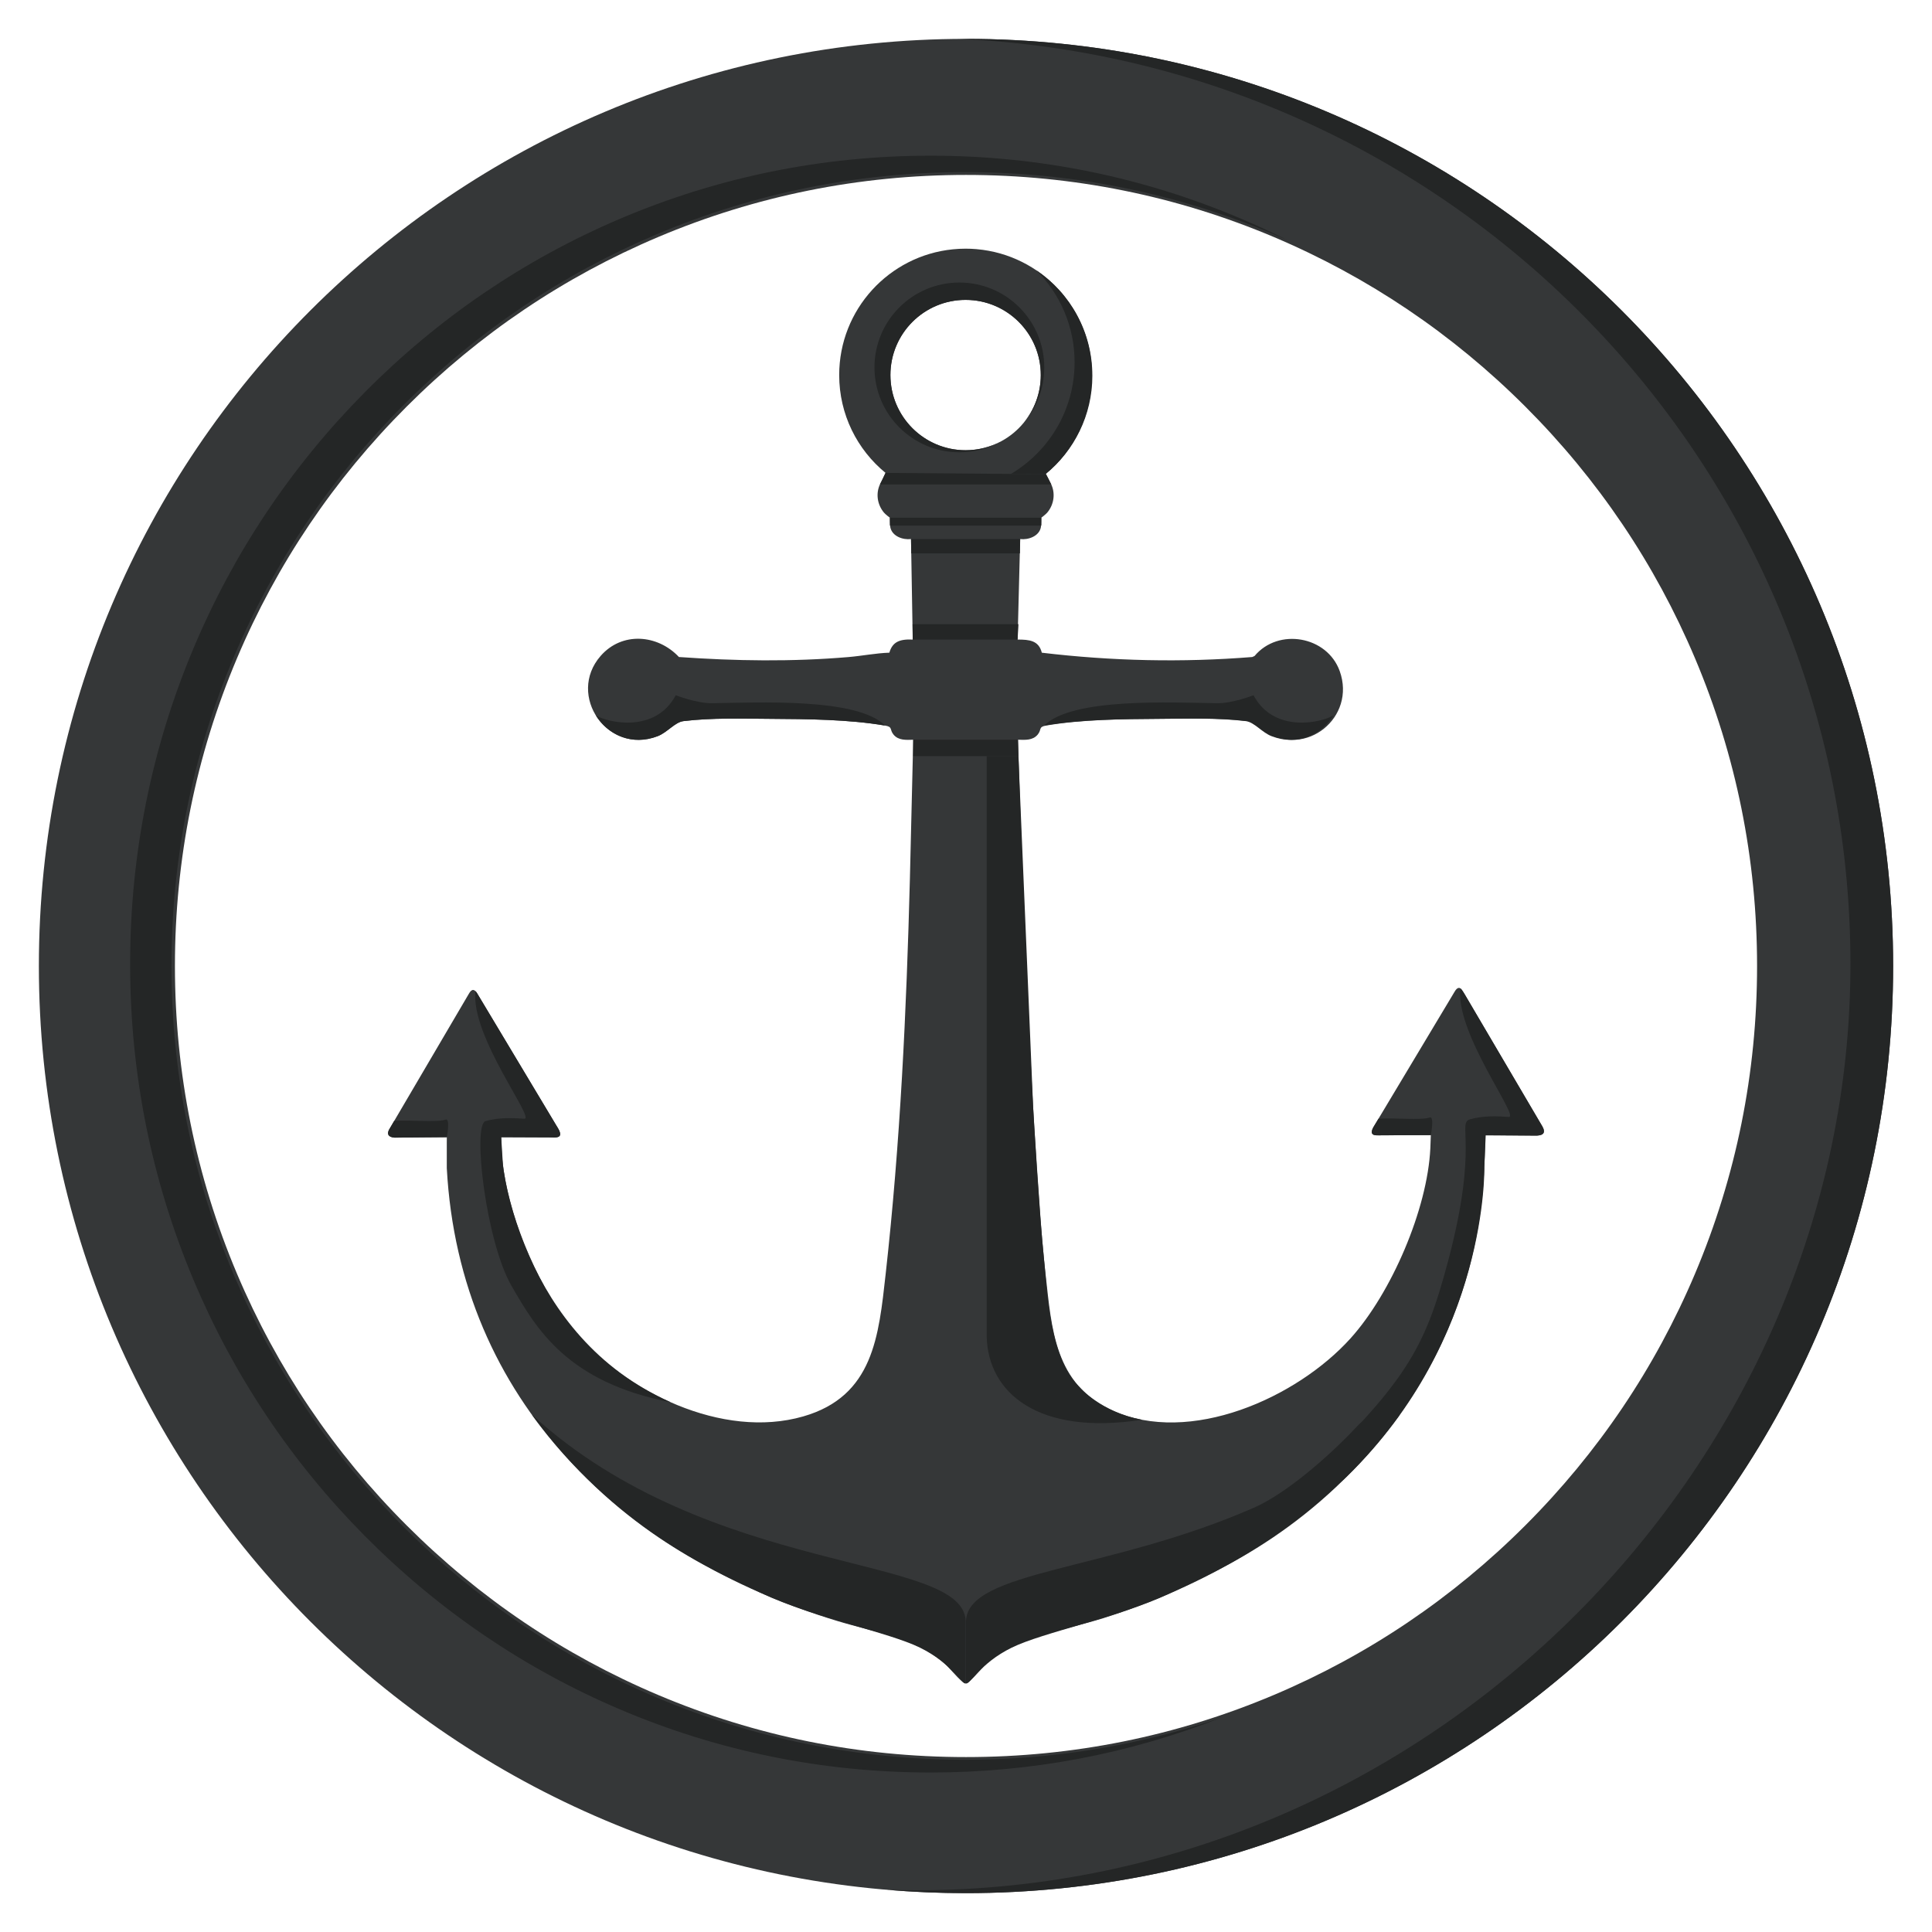
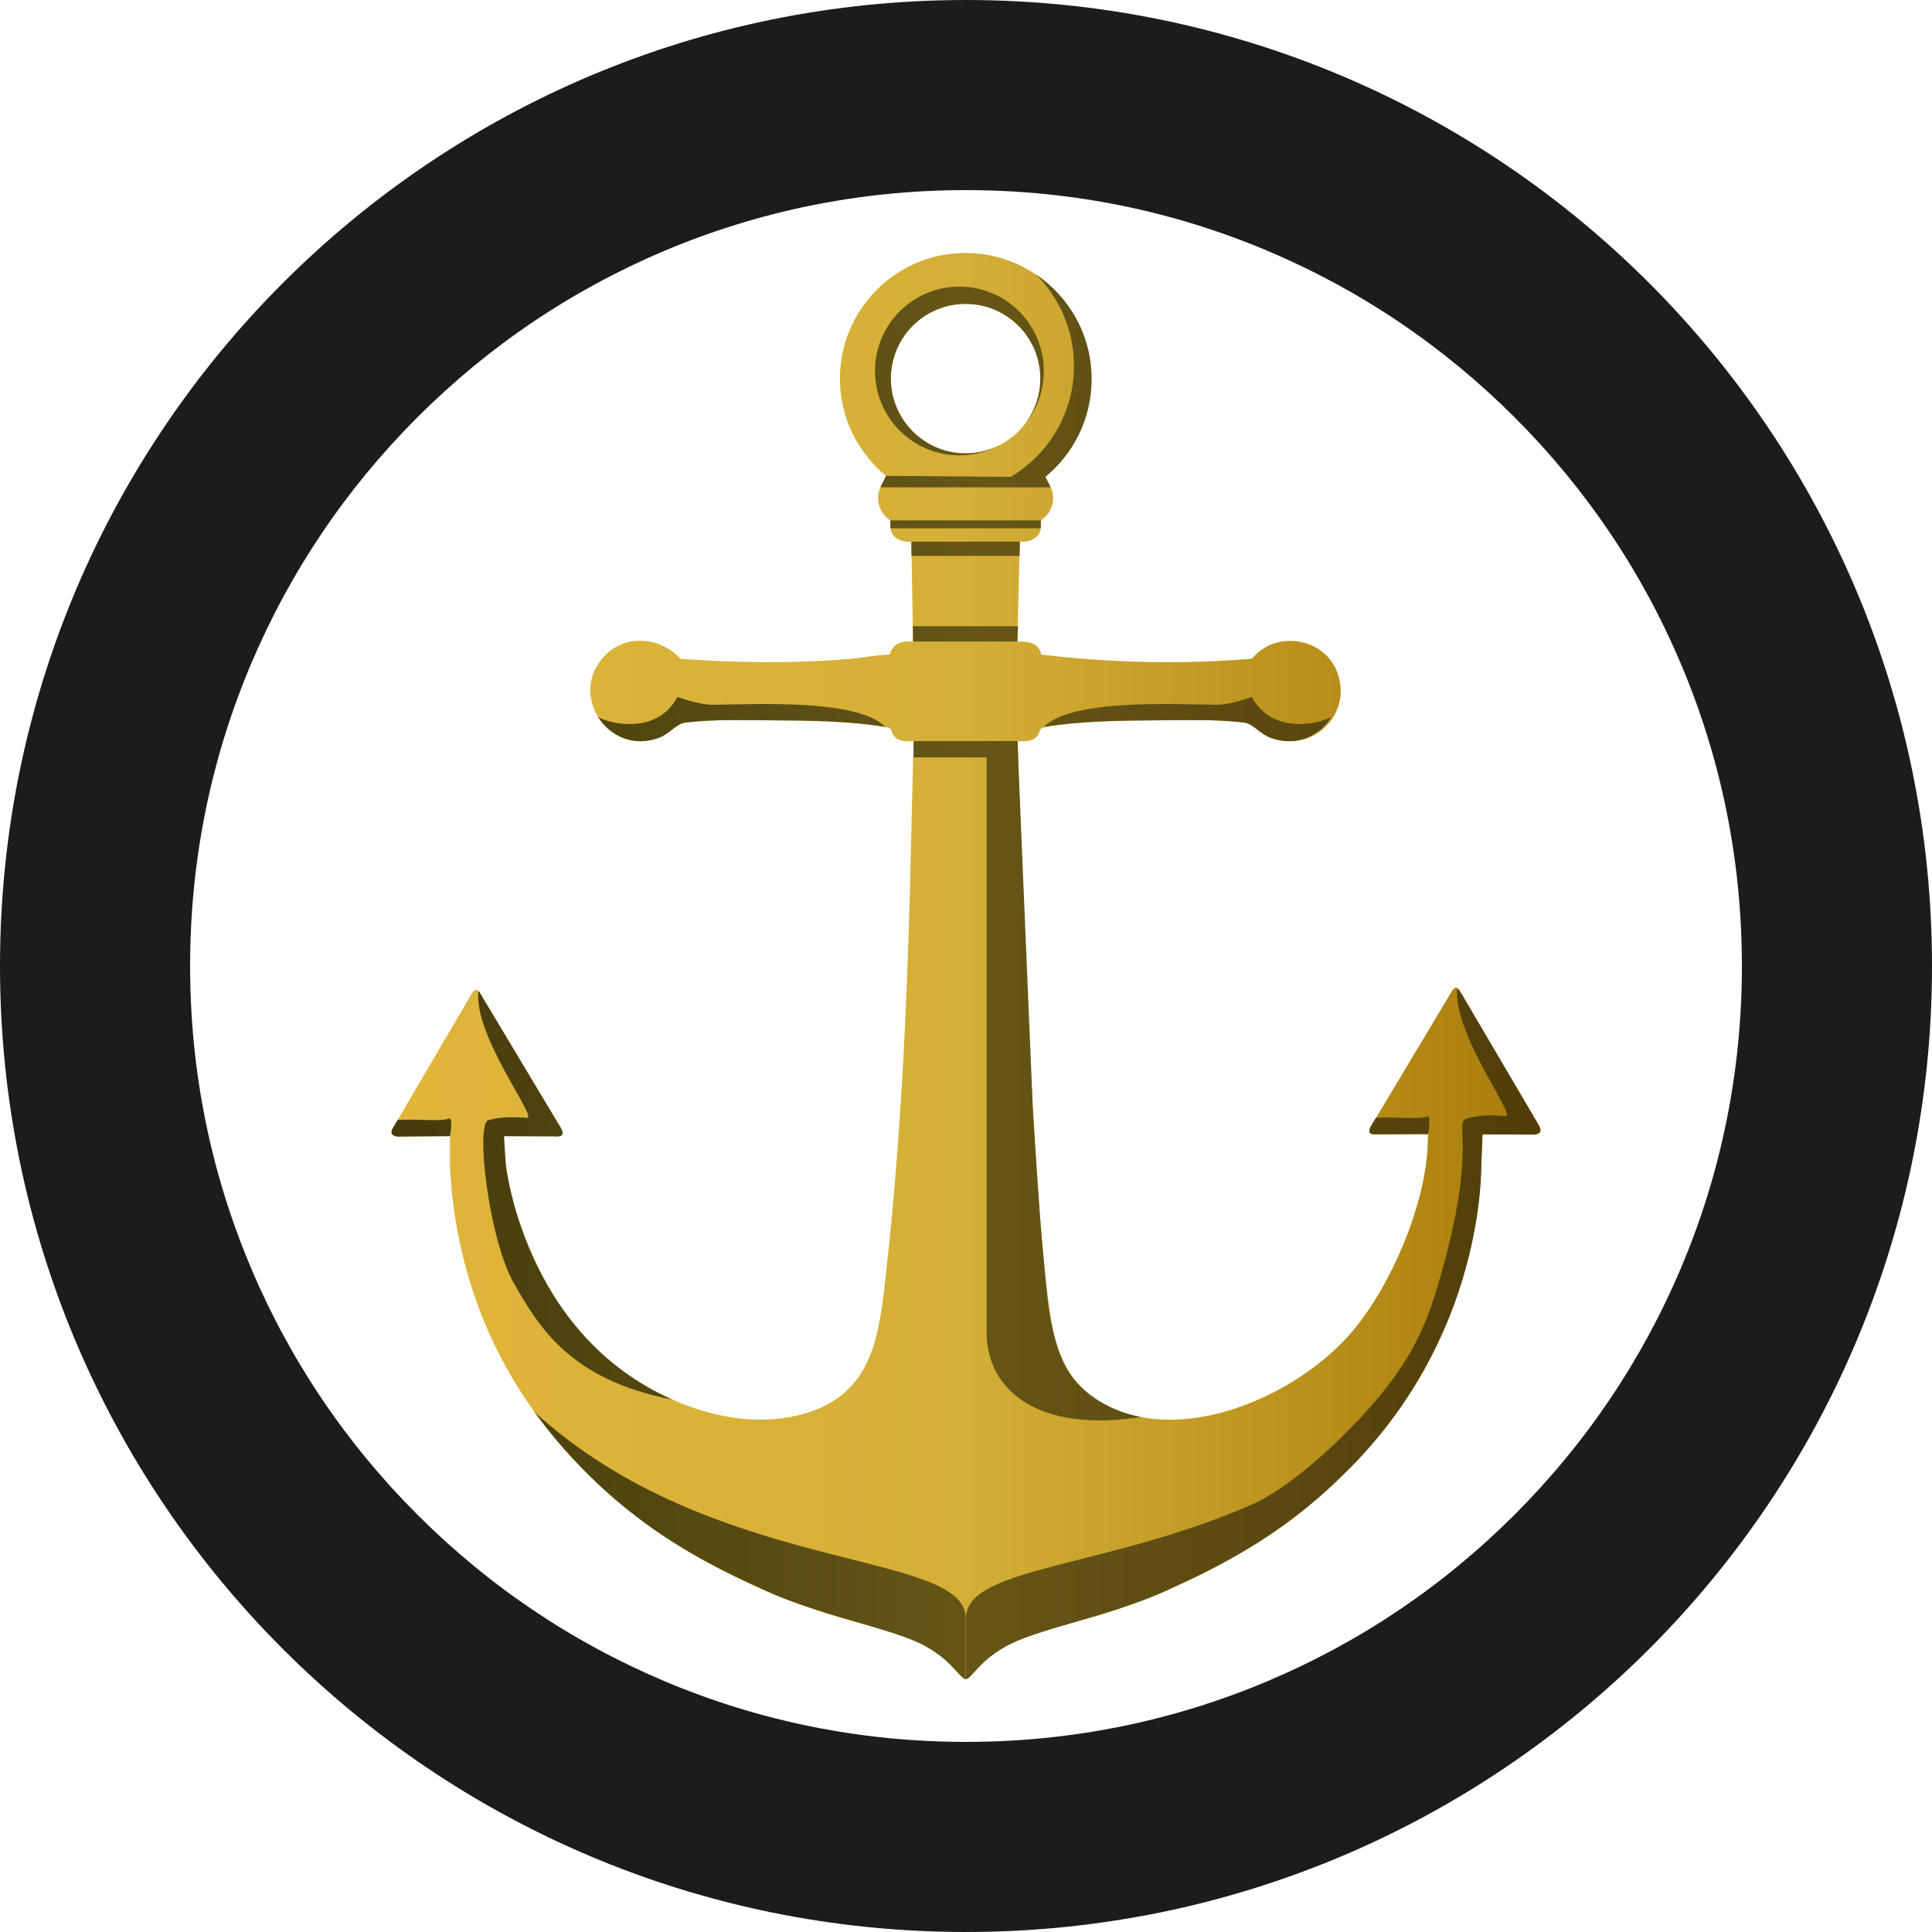
- <svg xmlns="http://www.w3.org/2000/svg" id="Ebene_2" data-name="Ebene 2" viewBox="0 0 994 994">
-   <rect width="994" height="994" fill="#ffffff" />
+ <svg xmlns="http://www.w3.org/2000/svg" id="Ebene_2" data-name="Ebene 2" viewBox="0 0 1000 1000">
+   <rect width="1000" height="1000" fill="#ffffff" />
  <defs>
    <style>
      .cls-1 {
-         fill: #fff;
+         fill: url(#Unbenannter_Verlauf_3);
      }

      .cls-2 {
-         fill: #353738;
+         fill: #1d1b1b;
+         stroke: #1d1b1b;
+         stroke-miterlimit: 10;
+         stroke-width: 20px;
      }

      .cls-3 {
-         fill: #242626;
+         fill: url(#Unbenannter_Verlauf_141);
      }
    </style>
+     <linearGradient id="Unbenannter_Verlauf_3" data-name="Unbenannter Verlauf 3" x1="202.66" y1="500.01" x2="797.33" y2="500.01" gradientUnits="userSpaceOnUse">
+       <stop offset="0" stop-color="#e0b53a" />
+       <stop offset=".5" stop-color="#d4af37" />
+       <stop offset="1" stop-color="#a97c0a" />
+     </linearGradient>
+     <linearGradient id="Unbenannter_Verlauf_141" data-name="Unbenannter Verlauf 141" x1="202.64" y1="505.59" x2="797.35" y2="505.59" gradientUnits="userSpaceOnUse">
+       <stop offset="0" stop-color="#453b0b" />
+       <stop offset=".51" stop-color="#655617" />
+       <stop offset="1" stop-color="#513d07" />
+     </linearGradient>
  </defs>
-   <g id="logo_vII">
-     <path class="cls-1" d="M497,20c263.44,0,477,213.56,477,477s-213.56,477-477,477S20,760.44,20,497,233.56,20,497,20M497,0c-67.09,0-132.18,13.14-193.46,39.07-59.18,25.03-112.33,60.87-157.97,106.5-45.64,45.64-81.47,98.79-106.5,157.97C13.14,364.82,0,429.91,0,497s13.14,132.18,39.06,193.46c25.03,59.18,60.87,112.33,106.5,157.97,45.64,45.64,98.79,81.47,157.97,106.5,61.29,25.92,126.38,39.06,193.46,39.06s132.18-13.14,193.46-39.06c59.18-25.03,112.33-60.87,157.97-106.5,45.64-45.64,81.47-98.79,106.5-157.97,25.92-61.29,39.07-126.38,39.07-193.46s-13.14-132.18-39.07-193.46c-25.03-59.18-60.87-112.33-106.5-157.97-45.64-45.64-98.79-81.47-157.97-106.5C629.18,13.14,564.09,0,497,0h0Z" />
-     <g>
-       <path class="cls-1" d="M497,939c-59.69,0-117.57-11.68-172.04-34.72-52.63-22.26-99.9-54.14-140.51-94.74-40.6-40.6-72.48-87.88-94.74-140.51-23.04-54.47-34.72-112.35-34.72-172.04s11.68-117.57,34.72-172.04c22.26-52.63,54.13-99.9,94.74-140.51,40.6-40.6,87.88-72.48,140.51-94.74,54.47-23.04,112.35-34.72,172.04-34.72s117.57,11.68,172.04,34.72c52.63,22.26,99.9,54.13,140.51,94.74,40.6,40.6,72.48,87.88,94.74,140.51,23.04,54.47,34.72,112.35,34.72,172.04s-11.68,117.57-34.72,172.04c-22.26,52.63-54.14,99.9-94.74,140.51s-87.88,72.48-140.51,94.74c-54.47,23.04-112.35,34.72-172.04,34.72Z" />
-       <path class="cls-2" d="M497,90c54.98,0,108.27,10.75,158.4,31.96,48.46,20.5,91.99,49.85,129.39,87.25,37.4,37.4,66.76,80.93,87.25,129.39,21.2,50.13,31.96,103.43,31.96,158.4s-10.75,108.27-31.96,158.4c-20.5,48.46-49.85,91.99-87.25,129.39-37.4,37.4-80.93,66.76-129.39,87.25-50.13,21.2-103.43,31.96-158.4,31.96s-108.27-10.75-158.4-31.96c-48.46-20.5-91.99-49.85-129.39-87.25-37.4-37.4-66.76-80.93-87.25-129.39-21.2-50.13-31.96-103.43-31.96-158.4s10.75-108.27,31.96-158.4c20.5-48.46,49.85-91.99,87.25-129.39,37.4-37.4,80.93-66.76,129.39-87.25,50.13-21.2,103.43-31.96,158.4-31.96M497,20C233.56,20,20,233.56,20,497s213.56,477,477,477,477-213.56,477-477S760.44,20,497,20h0Z" />
-     </g>
-     <path class="cls-3" d="M207.84,208.17c37.52-37.53,81.2-66.98,129.83-87.55,50.32-21.28,103.8-32.07,158.96-32.07s108.64,10.79,158.96,32.07c2.19.93,4.37,1.87,6.53,2.84-7.59-3.82-15.31-7.4-23.16-10.75-50.71-21.64-104.59-32.61-160.16-32.61s-109.45,10.97-160.16,32.61c-49.03,20.92-93.07,50.89-130.91,89.07-37.87,38.2-67.6,82.69-88.37,132.22-21.5,51.29-32.41,105.8-32.41,162.02s10.91,110.73,32.41,162.02c20.77,49.52,50.49,94.02,88.37,132.22,37.85,38.18,81.89,68.15,130.91,89.07,50.71,21.64,104.59,32.61,160.16,32.61,51.67,0,101.88-9.48,149.44-28.21-42.19,14.37-86.33,21.64-131.6,21.64-55.16,0-108.64-10.79-158.96-32.07-48.62-20.57-92.31-50.02-129.83-87.55-37.53-37.52-66.98-81.2-87.55-129.83-21.28-50.32-32.07-103.8-32.07-158.96s10.79-108.64,32.07-158.96c20.57-48.62,50.02-92.31,87.55-129.83ZM207.84,208.17c37.52-37.53,81.2-66.98,129.83-87.55,50.32-21.28,103.8-32.07,158.96-32.07s108.64,10.79,158.96,32.07c2.19.93,4.37,1.87,6.53,2.84-7.59-3.82-15.31-7.4-23.16-10.75-50.71-21.64-104.59-32.61-160.16-32.61s-109.45,10.97-160.16,32.61c-49.03,20.92-93.07,50.89-130.91,89.07-37.87,38.2-67.6,82.69-88.37,132.22-21.5,51.29-32.41,105.8-32.41,162.02s10.91,110.73,32.41,162.02c20.77,49.52,50.49,94.02,88.37,132.22,37.85,38.18,81.89,68.15,130.91,89.07,50.71,21.64,104.59,32.61,160.16,32.61,51.67,0,101.88-9.48,149.44-28.21-42.19,14.37-86.33,21.64-131.6,21.64-55.16,0-108.64-10.79-158.96-32.07-48.62-20.57-92.31-50.02-129.83-87.55-37.53-37.52-66.98-81.2-87.55-129.83-21.28-50.32-32.07-103.8-32.07-158.96s10.79-108.64,32.07-158.96c20.57-48.62,50.02-92.31,87.55-129.83Z" />
-     <path class="cls-3" d="M497,20c-1.1,0-2.21,0-3.31.02,255.1,11.52,458.35,220.23,458.35,476s-215.18,476.51-480.61,476.51c-5.07,0-10.12-.08-15.15-.25,13.42,1.14,27,1.72,40.72,1.72,263.44,0,477-213.56,477-477S760.44,20,497,20Z" />
-     <path class="cls-2" d="M793.77,580.05l-40.97-69.8c-1.58-2.84-3.04-2.43-4.41-.04l-41.89,69.91c-1.29,2.54-1.04,4.21,2.59,4l27.06-.11s-.12,3.97-.25,6.75c-1.47,31.41-20.1,74.6-41.11,97.87-27.55,30.54-82.64,55.25-122.64,36.97-29.58-13.53-31.05-41.7-34.22-70.17-8.45-76.15-14.18-274.84-14.18-274.84,3.63.08,7.57.44,10.13-2.64,2.19-2.64.23-3.95,4.4-4.67,18.56-3.15,39.57-3.32,58.39-3.45,14.73-.1,30.5-.59,45.29,1.17,3.88.47,5.36,3.16,8.45,5.18,21.54,14,47.42-7.08,38.86-30.92-6.48-18.04-31.55-22.41-43.81-7.76l-1.17.53c-36.07,2.9-72.34,2.07-108.28-2.22-1.57-6.3-6.43-6.76-12.46-6.76l1.32-51.71c4.25.52,9.74-1.47,10.66-6.08.32-1.6.21-4.89.21-4.89,0,0,2.24-1.68,3.05-2.63,3.5-4.15,4.36-10.05,1.86-14.94-1-1.97-1.24-2.7-2.54-5.05,14.54-11.92,23.71-30.51,23.71-50.79,0-33.96-26.04-61.84-59.25-64.76-.04-.02-.08-.02-.13-.02-1.85-.16-3.74-.24-5.65-.24-2.2,0-4.37.11-6.52.33-32.86,3.26-58.51,30.99-58.51,64.69,0,20.29,9.28,38.41,23.84,50.34-1.32,2.98-1.67,3.55-2.67,5.5-2.49,4.89-1.63,10.79,1.87,14.94.79.95,3.04,2.63,3.04,2.63,0,0-.09,3.29.22,4.89.91,4.62,6.4,6.6,10.65,6.08l.88,51.71c-7.1-.34-10.49,1.45-12.02,6.75-7.01.24-13.94,1.64-20.91,2.24-29.08,2.49-58.3,2.05-87.35-.01-11-11.7-29.31-13.14-40.29-.56-17.66,20.2,3.63,51.2,29.37,41.28,4.94-1.91,8.85-7.2,13.25-7.74,14.6-1.77,30.19-1.26,44.72-1.17,19.07.12,40.17.26,58.96,3.45,4.18.71,2.22,2.03,4.41,4.67,2.55,3.08,6.5,2.72,10.12,2.64,0,0-1.14,49.15-1.72,71.74-1.75,67.47-4.94,135.79-12.46,203.1-3.57,31.9-6.24,62.9-42.42,73.3-41.56,11.96-91.69-12.68-118.1-44.39l-6.48-8.27c-16.35-24.16-29.35-58.24-30.57-84.26-.13-2.77-.24-6.75-.24-6.75l27.05.11c3.63.2,3.88-1.48,2.59-4l-41.89-69.91c-1.38-2.38-2.83-2.8-4.4.04l-40.98,69.8c-1.19,2.35-.57,3.9,2.83,4.2l26.83-.23-.02,2.64v13.29c6.51,119.97,91.12,199.64,200.98,233,17.85,5.42,39.37,8.62,54.03,20.86,3.8,3.18,6.68,7.5,10.52,10.48,1.21.95,1.61,1.04,2.82,0,3.85-2.96,6.7-7.32,10.52-10.49,15.6-12.93,39.78-16.32,58.82-22.3,103.59-32.53,186.64-110.03,195.59-223.06.6-7.6,1-22.84,1-22.84l-.02-2.64,26.83.23c3.4-.3,4.02-1.83,2.83-4.2ZM496.79,231.64c-21.37,0-38.68-17.31-38.68-38.68s17.31-38.67,38.68-38.67,38.68,17.31,38.68,38.67-17.32,38.68-38.68,38.68Z" />
-     <path class="cls-3" d="M523.96,389.03l7.58,180.7s3.51,58.22,5.39,76.02,2.62,52.88,18.75,68.19c0,0,10.7,12.5,31.82,16.51-53.36,8.28-79.27-13.87-79.85-42.94v-298.49h16.31Z" />
-     <polygon class="cls-3" points="457.85 266.37 457.88 270.43 535.73 270.43 535.75 266.37 457.85 266.37" />
-     <polygon class="cls-3" points="468.72 277.34 468.82 284.7 524.74 284.7 524.88 277.34 468.72 277.34" />
-     <path class="cls-3" d="M497,866.08v-32.14c1.04-26.04,73.21-25.4,148.09-58.22,19.09-8.37,43.17-31.1,52.94-41.67,9.77-10.57,16.19-.74,22.21-6.24-42.79,58.24-91.41,79.35-118.44,92.01-27.03,12.65-64.92,19.87-81.33,27.91-16.4,8.04-21.33,19.12-23.47,18.36Z" />
-     <path class="cls-3" d="M736.15,584.01s2.02-10.24-.71-9.04c-4.22,1.53-18.93-.02-26.23.62l-2.41,3.97c-2.86,4.82.92,4.56,2.6,4.56,3.04-.09,26.76-.11,26.76-.11Z" />
-     <path class="cls-3" d="M751.31,508.48c-2.58,23.28,30.79,66.56,24.94,66.17-5.84-.39-13.09-.74-19.93,1.23-6.84,1.97,4.69,12.89-11.3,72.98-12,45.07-21.24,62.63-78.21,116.35-.4,2.64,9.08,10.53,26.27-5.68,72.85-71,70.6-159.17,70.6-159.17l.7-16.21,26.1.11c4.58-.13,4.86-2.17,2.09-6.43l-38.92-66.14c-.56-.99-1.87-2.79-2.33-3.21Z" />
-     <path class="cls-3" d="M496.84,866.08v-32.14c-1.4-34.96-130.98-21.84-223.24-106.14,42.79,58.24,91.41,79.35,118.44,92.01,27.03,12.65,64.92,19.87,81.33,27.91,16.4,8.04,21.33,19.12,23.47,18.36Z" />
-     <path class="cls-3" d="M229.88,585.07s1.98-10.22-.75-9.01c-4.22,1.53-19.02-.01-26.32.63l-2.33,3.96c-2.67,4.24,1.73,4.65,2.63,4.65,3.04-.09,26.77-.23,26.77-.23Z" />
-     <path class="cls-3" d="M244.62,509.93c-2.58,23.28,30.96,66.03,25.12,65.64s-13.09-.74-19.93,1.23c-6.84,1.97.22,61.91,13.29,84.64,13.07,22.72,29.03,49.7,82.07,60.05-77.65-34.3-86.43-122.29-86.43-122.29l-.88-14.13,26.1.11c5.72.49,4.86-2.17,2.09-6.43l-39.72-66.29c-.56-.99-1.24-2.12-1.7-2.53Z" />
-     <polygon class="cls-3" points="469.6 329.05 523.55 329.05 523.96 321.12 469.52 321.12 469.6 329.05" />
-     <polygon class="cls-3" points="469.85 380.59 523.75 380.59 523.96 389.03 469.85 389.03 469.85 380.59" />
-     <path class="cls-3" d="M644.93,357.7s-10.85,4.22-18.7,4.1c-23.26-.34-74.8-2.95-88.96,11.49,18.79-3.19,39.89-3.33,58.96-3.45,14.53-.09,30.12-.6,44.72,1.17,4.39.54,8.3,5.84,13.25,7.74,13.5,5.21,25.78-.85,31.85-10.7-5.59,3.54-30.46,9.66-41.12-10.35Z" />
-     <path class="cls-3" d="M306.54,368.05c6.07,9.85,18.35,15.91,31.85,10.7,4.94-1.91,8.85-7.2,13.25-7.74,14.6-1.77,30.19-1.26,44.72-1.17,19.07.12,40.17.26,58.96,3.45-14.16-14.44-65.69-11.83-88.96-11.49-7.84.12-18.7-4.1-18.7-4.1-10.66,20.01-35.53,13.89-41.12,10.35Z" />
-     <polygon class="cls-3" points="540.87 249.23 452.73 249.23 455.61 243.3 520.11 243.83 537.82 243.99 538.12 243.99 540.87 249.23" />
-     <path class="cls-3" d="M562.01,193.23c0,20.5-9.43,38.78-24.19,50.76l-17.72-.15c19.62-11.62,32.77-33,32.77-57.46,0-18.48-7.51-35.21-19.66-47.3,17.37,11.74,28.79,31.62,28.79,54.16Z" />
-     <path class="cls-3" d="M537.27,189.02c0-24.11-19.56-43.66-43.68-43.66s-43.68,19.55-43.68,43.66,19.55,43.68,43.68,43.68c7.77,0,15.06-2.03,21.38-5.59-5.42,2.89-11.61,4.53-18.18,4.53-21.36,0-38.68-17.31-38.68-38.68s17.32-38.67,38.68-38.67,38.69,17.31,38.69,38.67c0,9.34-3.31,17.91-8.84,24.61,6.63-7.65,10.63-17.63,10.63-28.55Z" />
+   <g id="logo_2.0">
+     <path id="rahmen_dunkel" class="cls-2" d="M500,88.4c55.6,0,109.5,10.87,160.19,32.31,49,20.73,93.03,50.42,130.86,88.24,37.83,37.83,67.51,81.85,88.24,130.86,21.44,50.69,32.31,104.59,32.31,160.19s-10.87,109.5-32.31,160.19c-20.73,49-50.42,93.03-88.24,130.86-37.83,37.83-81.85,67.51-130.86,88.24-50.69,21.44-104.59,32.31-160.19,32.31s-109.5-10.87-160.19-32.31c-49-20.73-93.03-50.42-130.86-88.24-37.83-37.83-67.51-81.85-88.24-130.86-21.44-50.69-32.31-104.59-32.31-160.19s10.87-109.5,32.31-160.19c20.73-49,50.42-93.03,88.24-130.86,37.83-37.83,81.85-67.51,130.86-88.24,50.69-21.44,104.59-32.31,160.19-32.31M500,10C229.38,10,10,229.38,10,500s219.38,490,490,490,490-219.38,490-490S770.62,10,500,10h0Z" />
+     <path id="anker" class="cls-1" d="M796.77,583.05l-40.97-69.8c-1.58-2.84-3.04-2.43-4.41-.04l-41.89,69.91c-1.29,2.54-1.04,4.21,2.59,4l27.06-.11s-.12,3.97-.25,6.75c-1.47,31.41-20.1,74.6-41.11,97.87-27.55,30.54-82.64,55.25-122.64,36.97-29.58-13.53-31.05-41.7-34.22-70.17-8.45-76.15-14.18-274.84-14.18-274.84,3.63.08,7.57.44,10.13-2.64,2.19-2.64.23-3.95,4.4-4.67,18.56-3.15,39.57-3.32,58.39-3.45,14.73-.1,30.5-.59,45.29,1.17,3.88.47,5.36,3.16,8.45,5.18,21.54,14,47.42-7.08,38.86-30.92-6.48-18.04-31.55-22.41-43.81-7.76l-1.17.53c-36.07,2.9-72.34,2.07-108.28-2.22-1.57-6.3-6.43-6.76-12.46-6.76l1.32-51.71c4.25.52,9.74-1.47,10.66-6.08.32-1.6.21-4.89.21-4.89,0,0,2.24-1.68,3.05-2.63,3.5-4.15,4.36-10.05,1.86-14.94-1-1.97-1.24-2.7-2.54-5.05,14.54-11.92,23.71-30.51,23.71-50.79,0-33.96-26.04-61.84-59.25-64.76-.04-.02-.08-.02-.13-.02-1.85-.16-3.74-.24-5.65-.24-2.2,0-4.37.11-6.52.33-32.86,3.26-58.51,30.99-58.51,64.69,0,20.29,9.28,38.41,23.84,50.34-1.32,2.98-1.67,3.55-2.67,5.5-2.49,4.89-1.63,10.79,1.87,14.94.79.95,3.04,2.63,3.04,2.63,0,0-.09,3.29.22,4.89.91,4.62,6.4,6.6,10.65,6.08l.88,51.71c-7.1-.34-10.49,1.45-12.02,6.75-7.01.24-13.94,1.64-20.91,2.24-29.08,2.49-58.3,2.05-87.35-.01-11-11.7-29.31-13.14-40.29-.56-17.66,20.2,3.63,51.2,29.37,41.28,4.94-1.91,8.85-7.2,13.25-7.74,14.6-1.77,30.19-1.26,44.72-1.17,19.07.12,40.17.26,58.96,3.45,4.18.71,2.22,2.03,4.41,4.67,2.55,3.08,6.5,2.72,10.12,2.64,0,0-1.14,49.15-1.72,71.74-1.75,67.47-4.94,135.79-12.46,203.1-3.57,31.9-6.24,62.9-42.42,73.3-41.56,11.96-91.69-12.68-118.1-44.39l-6.48-8.27c-16.35-24.16-29.35-58.24-30.57-84.26-.13-2.77-.24-6.75-.24-6.75l27.05.11c3.63.2,3.88-1.48,2.59-4l-41.89-69.91c-1.38-2.38-2.83-2.8-4.4.04l-40.98,69.8c-1.19,2.35-.57,3.9,2.83,4.2l26.83-.23-.02,2.64v13.29c6.51,119.97,91.12,199.64,200.98,233,17.85,5.42,39.37,8.62,54.03,20.86,3.8,3.18,6.68,7.5,10.52,10.48,1.21.95,1.61,1.04,2.82,0,3.85-2.96,6.7-7.32,10.52-10.49,15.6-12.93,39.78-16.32,58.82-22.3,103.59-32.53,186.64-110.03,195.59-223.06.6-7.6,1-22.84,1-22.84l-.02-2.64,26.83.23c3.4-.3,4.02-1.83,2.83-4.2ZM499.79,234.64c-21.37,0-38.68-17.31-38.68-38.68s17.31-38.67,38.68-38.67,38.68,17.31,38.68,38.67-17.32,38.68-38.68,38.68Z" />
+     <path id="schattierung" class="cls-3" d="M526.96,392.03l7.58,180.7s3.51,58.22,5.39,76.02,2.62,52.88,18.75,68.19c0,0,10.7,12.5,31.82,16.51-53.36,8.28-79.27-13.87-79.85-42.94v-298.49h16.31ZM460.85,269.37l.03,4.07h77.85l.02-4.07h-77.9ZM471.72,280.34l.09,7.36h55.92l.14-7.36h-56.16ZM523.47,850.71c16.4-8.04,54.29-15.25,81.33-27.91,27.03-12.65,75.65-33.77,118.44-92.01-6.02,5.5-12.44-4.33-22.21,6.24-9.77,10.57-33.85,33.3-52.94,41.67-74.88,32.82-147.05,32.18-148.09,58.22v32.14c2.14.75,7.07-10.32,23.47-18.36ZM739.15,587.01s2.02-10.24-.71-9.04c-4.22,1.53-18.93-.02-26.23.62l-2.41,3.97c-2.86,4.82.92,4.56,2.6,4.56,3.04-.09,26.76-.11,26.76-.11ZM754.31,511.48c-2.58,23.28,30.79,66.56,24.94,66.17s-13.09-.74-19.93,1.23,4.69,12.89-11.3,72.98c-12,45.07-21.24,62.63-78.21,116.35-.4,2.64,9.08,10.53,26.27-5.68,72.85-71,70.6-159.17,70.6-159.17l.7-16.21,26.1.11c4.58-.13,4.86-2.17,2.09-6.43l-38.92-66.14c-.56-.99-1.87-2.79-2.33-3.21ZM499.84,869.08v-32.14c-1.4-34.96-130.98-21.84-223.24-106.14,42.79,58.24,91.41,79.35,118.44,92.01,27.03,12.65,64.92,19.87,81.33,27.91s21.33,19.12,23.47,18.36ZM232.88,588.07s1.98-10.22-.75-9.01c-4.22,1.53-19.02-.01-26.32.63l-2.33,3.96c-2.67,4.24,1.73,4.65,2.63,4.65,3.04-.09,26.77-.23,26.77-.23ZM247.62,512.93c-2.58,23.28,30.96,66.03,25.12,65.64s-13.09-.74-19.93,1.23c-6.84,1.97.22,61.91,13.29,84.64,13.07,22.72,29.03,49.7,82.07,60.05-77.65-34.3-86.43-122.29-86.43-122.29l-.88-14.13,26.1.11c5.72.49,4.86-2.17,2.09-6.43l-39.72-66.29c-.56-.99-1.24-2.12-1.7-2.53ZM472.6,332.05h53.95l.41-7.93h-54.44l.08,7.93ZM472.85,392.03h54.11l-.21-8.43h-53.89v8.43ZM689.05,371.05c-6.07,9.85-18.35,15.91-31.85,10.7-4.94-1.91-8.85-7.2-13.25-7.74-14.6-1.77-30.19-1.26-44.72-1.17-19.07.12-40.17.26-58.96,3.45,14.16-14.44,65.69-11.83,88.96-11.49,7.84.12,18.7-4.1,18.7-4.1,10.66,20.01,35.53,13.89,41.12,10.35ZM350.67,360.7s10.85,4.22,18.7,4.1c23.26-.34,74.8-2.95,88.96,11.49-18.79-3.19-39.89-3.33-58.96-3.45-14.53-.09-30.12-.6-44.72,1.17-4.39.54-8.3,5.84-13.25,7.74-13.5,5.21-25.78-.85-31.85-10.7,5.59,3.54,30.46,9.66,41.12-10.35ZM541.12,246.99h-.3l-17.72-.15-64.5-.54-2.88,5.93h88.14l-2.75-5.24ZM536.23,142.07c12.14,12.09,19.66,28.82,19.66,47.3,0,24.46-13.15,45.85-32.77,57.46l17.72.15c14.76-11.98,24.19-30.26,24.19-50.76,0-22.54-11.42-42.41-28.79-54.16ZM529.64,220.57c5.52-6.69,8.84-15.26,8.84-24.61,0-21.36-17.32-38.67-38.69-38.67s-38.68,17.31-38.68,38.67,17.32,38.68,38.68,38.68c6.57,0,12.76-1.64,18.18-4.53-6.32,3.56-13.61,5.59-21.38,5.59-24.13,0-43.68-19.55-43.68-43.68s19.55-43.66,43.68-43.66,43.68,19.55,43.68,43.66c0,10.92-4,20.9-10.63,28.55Z" />
  </g>
</svg>
